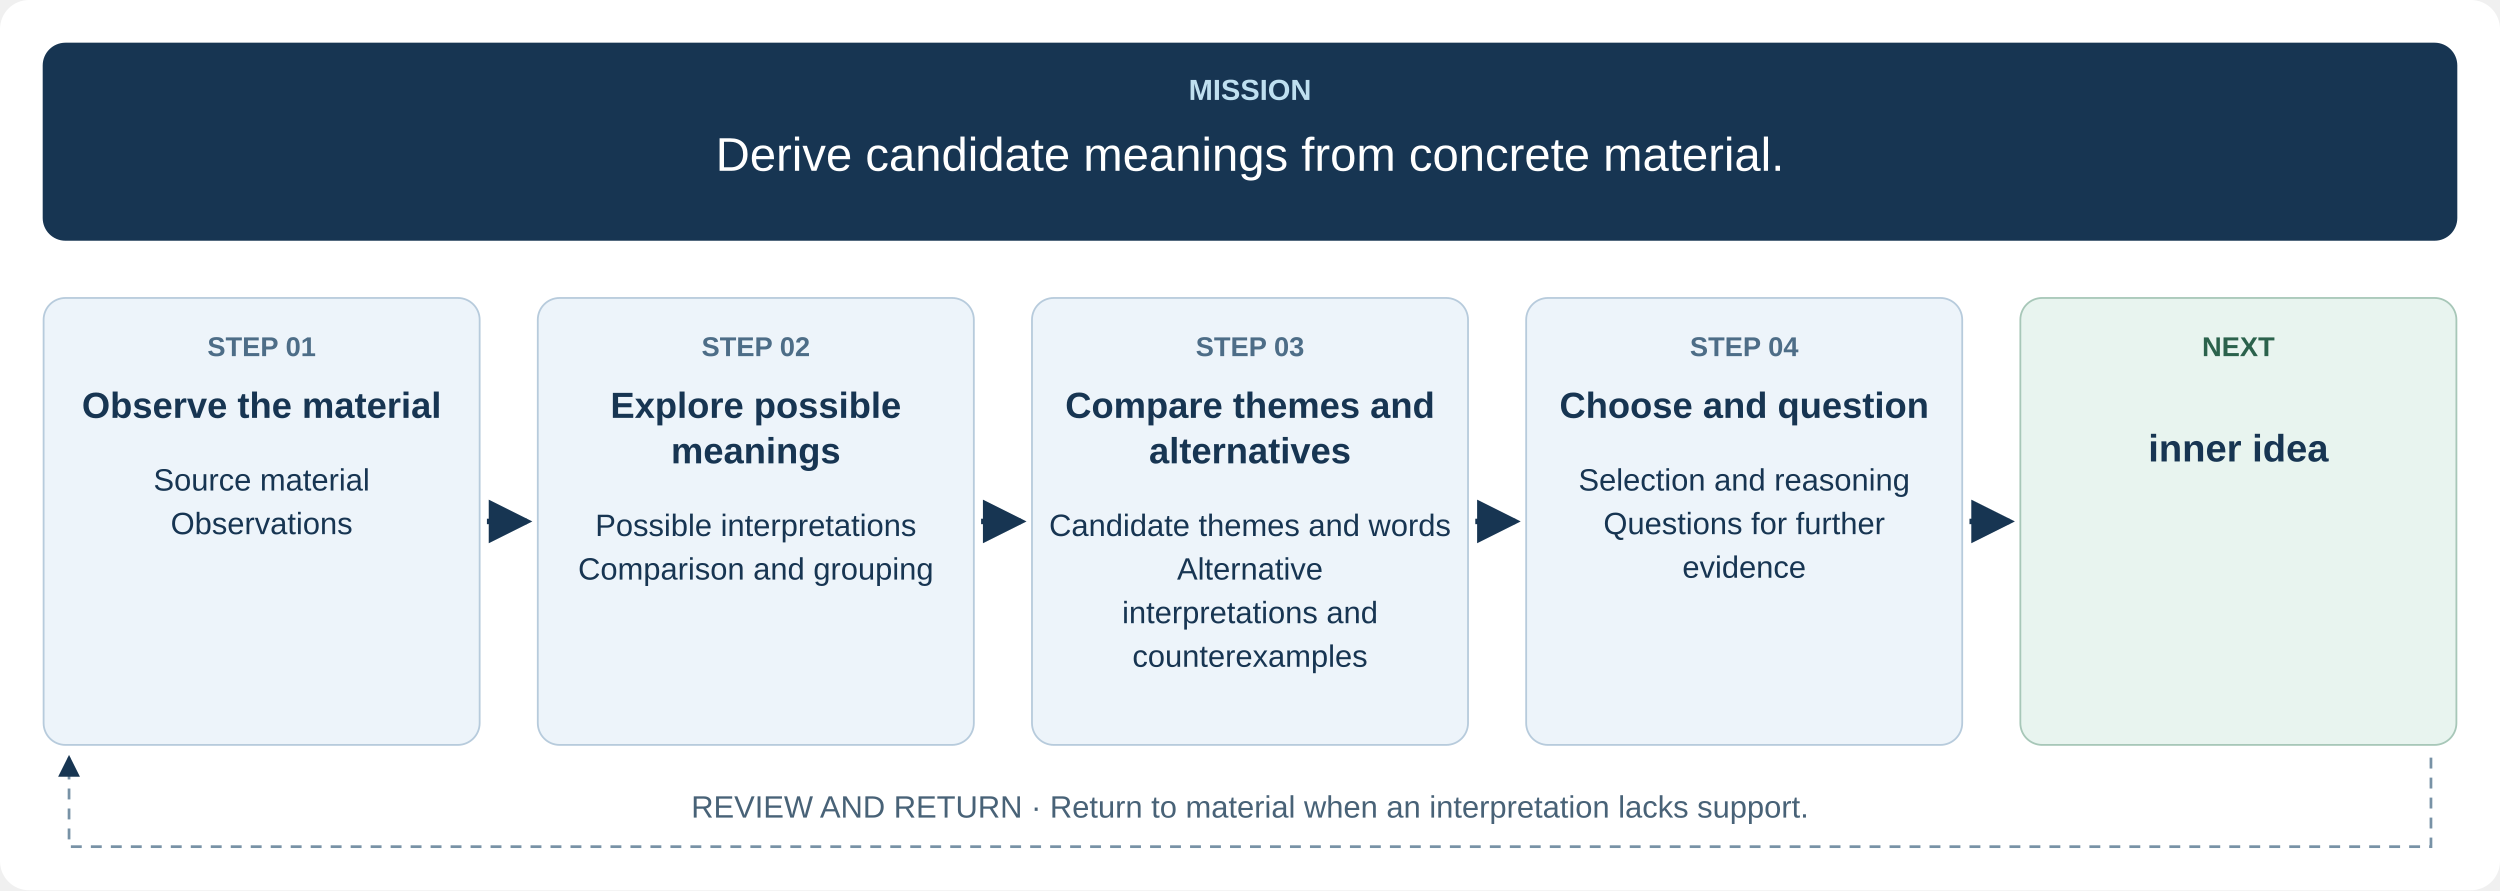
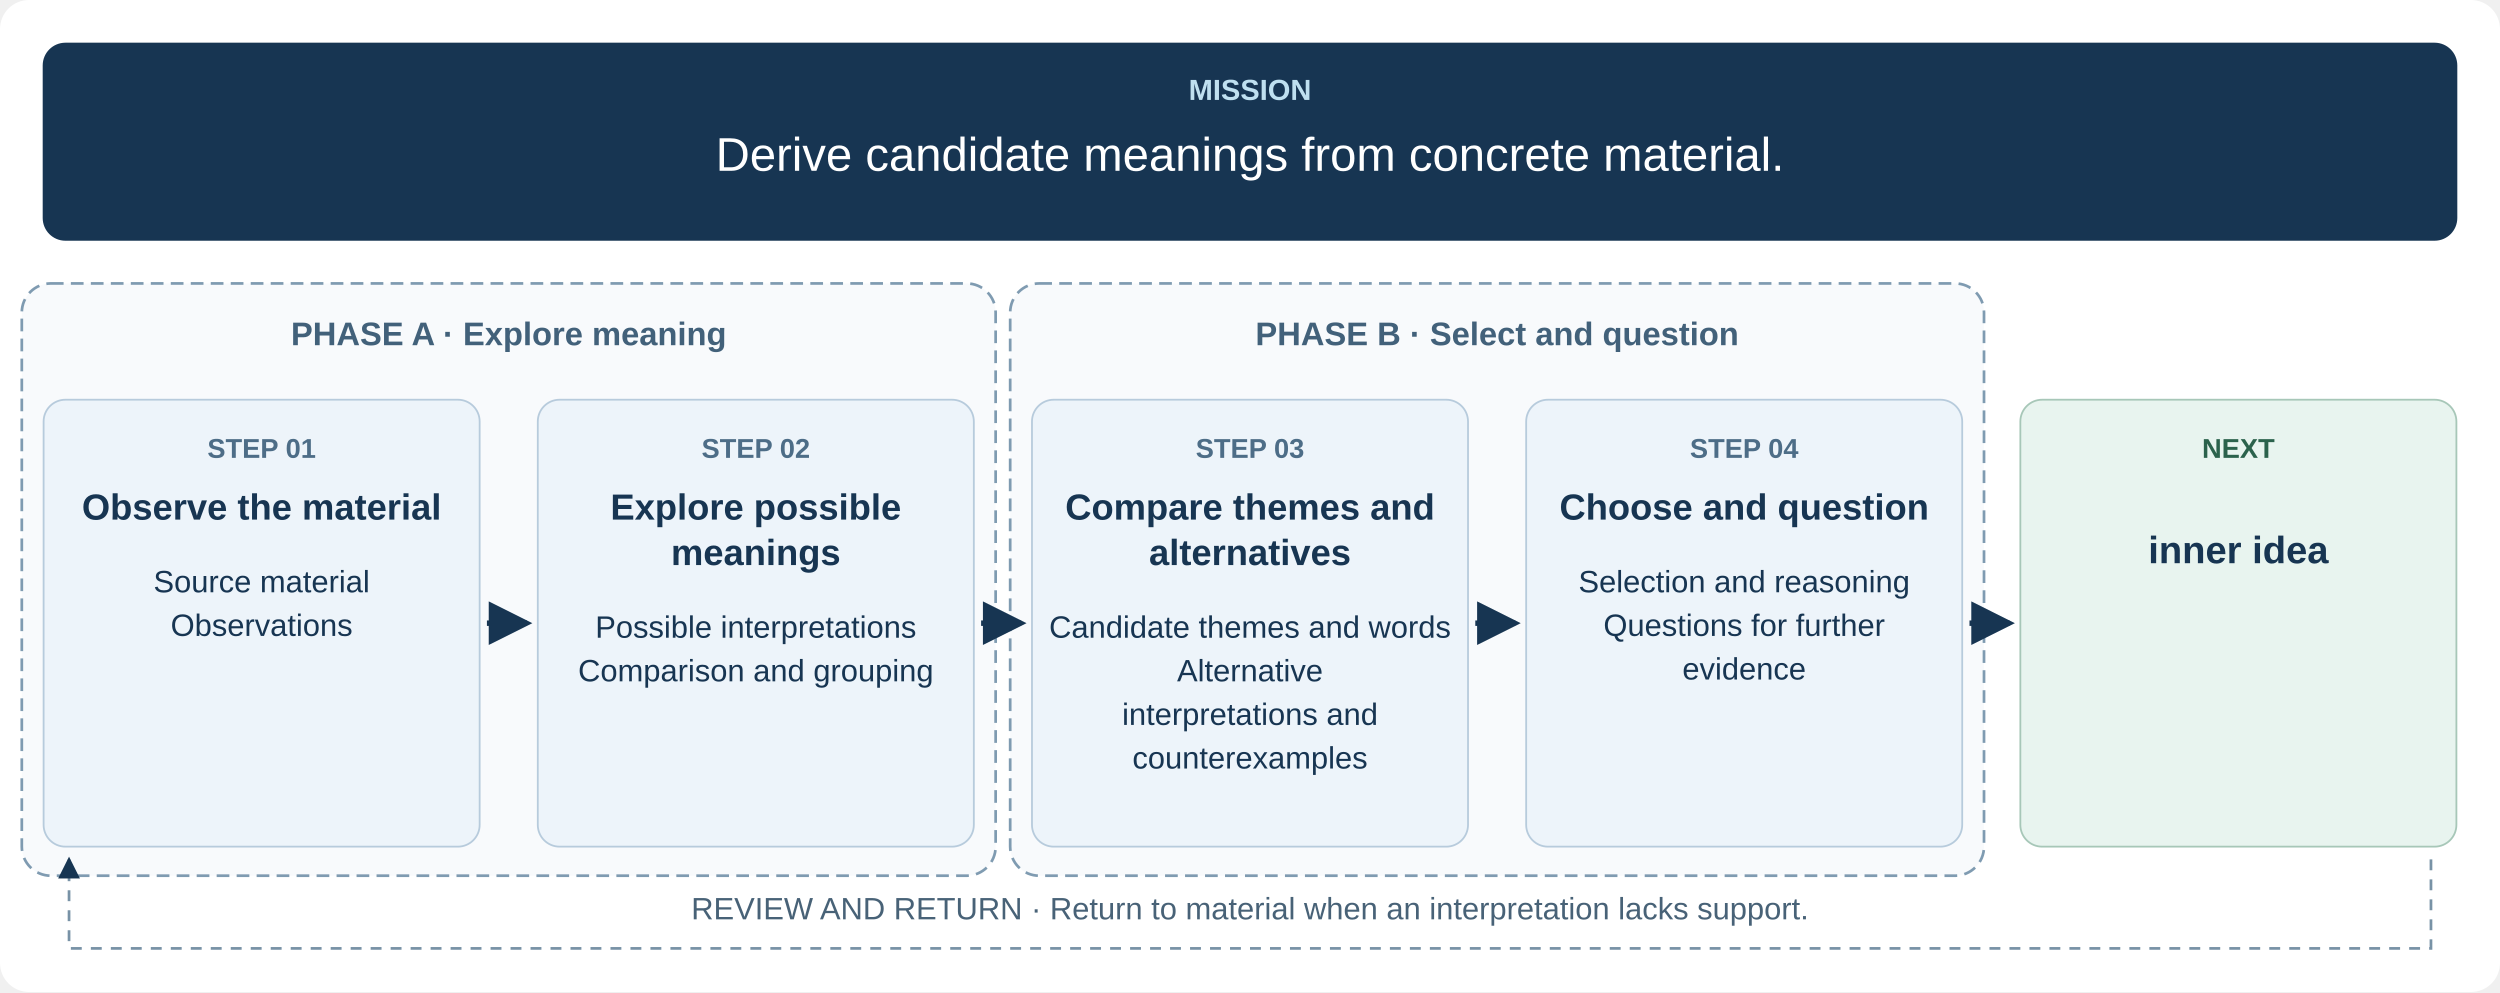
- <svg xmlns="http://www.w3.org/2000/svg" width="1376" height="490" viewBox="0 0 1376 490" role="img" aria-labelledby="title desc">
+ <svg xmlns="http://www.w3.org/2000/svg" width="1376" height="546" viewBox="0 0 1376 546" role="img" aria-labelledby="title desc">
  <defs>
    <marker id="arrow" markerWidth="9" markerHeight="8" refX="7" refY="4" orient="auto">
      <path d="M0,0 L0,8 L8,4 z" fill="#173552" />
    </marker>
  </defs>
-   <rect width="1376" height="490" rx="16" fill="#ffffff" />
+   <rect width="1376" height="546" rx="16" fill="#ffffff" />
  <rect x="24" y="24" width="1328" height="108" rx="12" fill="#173552" stroke="#173552" />
  <text x="688.0" y="55" text-anchor="middle" font-family="Arial, Helvetica, sans-serif" font-size="16" font-weight="bold" fill="#bfe0f0">MISSION</text>
  <text x="688.0" y="94" text-anchor="middle" font-family="Arial, Helvetica, sans-serif" font-size="26" font-weight="normal" fill="white">Derive candidate meanings from concrete material.</text>
-   <rect x="24" y="164" width="240" height="246" rx="12" fill="#edf4fa" stroke="#b7cbdc" />
-   <text x="144.0" y="196" text-anchor="middle" font-family="Arial, Helvetica, sans-serif" font-size="15" font-weight="bold" fill="#4d6d87">STEP 01</text>
-   <text x="144.0" y="230" text-anchor="middle" font-family="Arial, Helvetica, sans-serif" font-size="20" font-weight="bold" fill="#173552">Observe the material</text>
-   <text x="144.0" y="270" text-anchor="middle" font-family="Arial, Helvetica, sans-serif" font-size="17" font-weight="normal" fill="#173552">Source material</text>
-   <text x="144.0" y="294" text-anchor="middle" font-family="Arial, Helvetica, sans-serif" font-size="17" font-weight="normal" fill="#173552">Observations</text>
-   <path d="M268,287.0 H290" fill="none" stroke="#173552" stroke-width="3" marker-end="url(#arrow)" />
-   <rect x="296" y="164" width="240" height="246" rx="12" fill="#edf4fa" stroke="#b7cbdc" />
-   <text x="416.0" y="196" text-anchor="middle" font-family="Arial, Helvetica, sans-serif" font-size="15" font-weight="bold" fill="#4d6d87">STEP 02</text>
-   <text x="416.0" y="230" text-anchor="middle" font-family="Arial, Helvetica, sans-serif" font-size="20" font-weight="bold" fill="#173552">Explore possible</text>
-   <text x="416.0" y="255" text-anchor="middle" font-family="Arial, Helvetica, sans-serif" font-size="20" font-weight="bold" fill="#173552">meanings</text>
-   <text x="416.0" y="295" text-anchor="middle" font-family="Arial, Helvetica, sans-serif" font-size="17" font-weight="normal" fill="#173552">Possible interpretations</text>
-   <text x="416.0" y="319" text-anchor="middle" font-family="Arial, Helvetica, sans-serif" font-size="17" font-weight="normal" fill="#173552">Comparison and grouping</text>
-   <path d="M540,287.0 H562" fill="none" stroke="#173552" stroke-width="3" marker-end="url(#arrow)" />
-   <rect x="568" y="164" width="240" height="246" rx="12" fill="#edf4fa" stroke="#b7cbdc" />
-   <text x="688.0" y="196" text-anchor="middle" font-family="Arial, Helvetica, sans-serif" font-size="15" font-weight="bold" fill="#4d6d87">STEP 03</text>
-   <text x="688.0" y="230" text-anchor="middle" font-family="Arial, Helvetica, sans-serif" font-size="20" font-weight="bold" fill="#173552">Compare themes and</text>
-   <text x="688.0" y="255" text-anchor="middle" font-family="Arial, Helvetica, sans-serif" font-size="20" font-weight="bold" fill="#173552">alternatives</text>
-   <text x="688.0" y="295" text-anchor="middle" font-family="Arial, Helvetica, sans-serif" font-size="17" font-weight="normal" fill="#173552">Candidate themes and words</text>
-   <text x="688.0" y="319" text-anchor="middle" font-family="Arial, Helvetica, sans-serif" font-size="17" font-weight="normal" fill="#173552">Alternative</text>
-   <text x="688.0" y="343" text-anchor="middle" font-family="Arial, Helvetica, sans-serif" font-size="17" font-weight="normal" fill="#173552">interpretations and</text>
-   <text x="688.0" y="367" text-anchor="middle" font-family="Arial, Helvetica, sans-serif" font-size="17" font-weight="normal" fill="#173552">counterexamples</text>
-   <path d="M812,287.0 H834" fill="none" stroke="#173552" stroke-width="3" marker-end="url(#arrow)" />
-   <rect x="840" y="164" width="240" height="246" rx="12" fill="#edf4fa" stroke="#b7cbdc" />
-   <text x="960.0" y="196" text-anchor="middle" font-family="Arial, Helvetica, sans-serif" font-size="15" font-weight="bold" fill="#4d6d87">STEP 04</text>
-   <text x="960.0" y="230" text-anchor="middle" font-family="Arial, Helvetica, sans-serif" font-size="20" font-weight="bold" fill="#173552">Choose and question</text>
-   <text x="960.0" y="270" text-anchor="middle" font-family="Arial, Helvetica, sans-serif" font-size="17" font-weight="normal" fill="#173552">Selection and reasoning</text>
-   <text x="960.0" y="294" text-anchor="middle" font-family="Arial, Helvetica, sans-serif" font-size="17" font-weight="normal" fill="#173552">Questions for further</text>
-   <text x="960.0" y="318" text-anchor="middle" font-family="Arial, Helvetica, sans-serif" font-size="17" font-weight="normal" fill="#173552">evidence</text>
-   <path d="M1084,287.0 H1106" fill="none" stroke="#173552" stroke-width="3" marker-end="url(#arrow)" />
-   <rect x="1112" y="164" width="240" height="246" rx="12" fill="#e8f4ef" stroke="#a7c7b8" />
-   <text x="1232.0" y="196" text-anchor="middle" font-family="Arial, Helvetica, sans-serif" font-size="15" font-weight="bold" fill="#2b624c">NEXT</text>
-   <text x="1232.0" y="254" text-anchor="middle" font-family="Arial, Helvetica, sans-serif" font-size="21" font-weight="bold" fill="#173552">inner idea</text>
-   <path d="M1338,417 V466 H38 V417" fill="none" stroke="#7892a6" stroke-width="1.5" stroke-dasharray="6 5" marker-end="url(#arrow)" />
-   <text x="688.0" y="450" text-anchor="middle" font-family="Arial, Helvetica, sans-serif" font-size="17" font-weight="normal" fill="#486277">REVIEW AND RETURN · Return to material when an interpretation lacks support.</text>
+   <rect x="12" y="156" width="536" height="326" rx="16" fill="#f8fafc" stroke="#7f9bb1" stroke-width="1.5" stroke-dasharray="7 4" />
+   <text x="280" y="190" text-anchor="middle" font-family="Arial, Helvetica, sans-serif" font-size="18" font-weight="bold" fill="#42617a">PHASE A · Explore meaning</text>
+   <rect x="556" y="156" width="536" height="326" rx="16" fill="#f8fafc" stroke="#7f9bb1" stroke-width="1.5" stroke-dasharray="7 4" />
+   <text x="824" y="190" text-anchor="middle" font-family="Arial, Helvetica, sans-serif" font-size="18" font-weight="bold" fill="#42617a">PHASE B · Select and question</text>
+   <rect x="24" y="220" width="240" height="246" rx="12" fill="#edf4fa" stroke="#b7cbdc" />
+   <text x="144.0" y="252" text-anchor="middle" font-family="Arial, Helvetica, sans-serif" font-size="15" font-weight="bold" fill="#4d6d87">STEP 01</text>
+   <text x="144.0" y="286" text-anchor="middle" font-family="Arial, Helvetica, sans-serif" font-size="20" font-weight="bold" fill="#173552">Observe the material</text>
+   <text x="144.0" y="326" text-anchor="middle" font-family="Arial, Helvetica, sans-serif" font-size="17" font-weight="normal" fill="#173552">Source material</text>
+   <text x="144.0" y="350" text-anchor="middle" font-family="Arial, Helvetica, sans-serif" font-size="17" font-weight="normal" fill="#173552">Observations</text>
+   <path d="M268,343.0 H290" fill="none" stroke="#173552" stroke-width="3" marker-end="url(#arrow)" />
+   <rect x="296" y="220" width="240" height="246" rx="12" fill="#edf4fa" stroke="#b7cbdc" />
+   <text x="416.0" y="252" text-anchor="middle" font-family="Arial, Helvetica, sans-serif" font-size="15" font-weight="bold" fill="#4d6d87">STEP 02</text>
+   <text x="416.0" y="286" text-anchor="middle" font-family="Arial, Helvetica, sans-serif" font-size="20" font-weight="bold" fill="#173552">Explore possible</text>
+   <text x="416.0" y="311" text-anchor="middle" font-family="Arial, Helvetica, sans-serif" font-size="20" font-weight="bold" fill="#173552">meanings</text>
+   <text x="416.0" y="351" text-anchor="middle" font-family="Arial, Helvetica, sans-serif" font-size="17" font-weight="normal" fill="#173552">Possible interpretations</text>
+   <text x="416.0" y="375" text-anchor="middle" font-family="Arial, Helvetica, sans-serif" font-size="17" font-weight="normal" fill="#173552">Comparison and grouping</text>
+   <path d="M540,343.0 H562" fill="none" stroke="#173552" stroke-width="3" marker-end="url(#arrow)" />
+   <rect x="568" y="220" width="240" height="246" rx="12" fill="#edf4fa" stroke="#b7cbdc" />
+   <text x="688.0" y="252" text-anchor="middle" font-family="Arial, Helvetica, sans-serif" font-size="15" font-weight="bold" fill="#4d6d87">STEP 03</text>
+   <text x="688.0" y="286" text-anchor="middle" font-family="Arial, Helvetica, sans-serif" font-size="20" font-weight="bold" fill="#173552">Compare themes and</text>
+   <text x="688.0" y="311" text-anchor="middle" font-family="Arial, Helvetica, sans-serif" font-size="20" font-weight="bold" fill="#173552">alternatives</text>
+   <text x="688.0" y="351" text-anchor="middle" font-family="Arial, Helvetica, sans-serif" font-size="17" font-weight="normal" fill="#173552">Candidate themes and words</text>
+   <text x="688.0" y="375" text-anchor="middle" font-family="Arial, Helvetica, sans-serif" font-size="17" font-weight="normal" fill="#173552">Alternative</text>
+   <text x="688.0" y="399" text-anchor="middle" font-family="Arial, Helvetica, sans-serif" font-size="17" font-weight="normal" fill="#173552">interpretations and</text>
+   <text x="688.0" y="423" text-anchor="middle" font-family="Arial, Helvetica, sans-serif" font-size="17" font-weight="normal" fill="#173552">counterexamples</text>
+   <path d="M812,343.0 H834" fill="none" stroke="#173552" stroke-width="3" marker-end="url(#arrow)" />
+   <rect x="840" y="220" width="240" height="246" rx="12" fill="#edf4fa" stroke="#b7cbdc" />
+   <text x="960.0" y="252" text-anchor="middle" font-family="Arial, Helvetica, sans-serif" font-size="15" font-weight="bold" fill="#4d6d87">STEP 04</text>
+   <text x="960.0" y="286" text-anchor="middle" font-family="Arial, Helvetica, sans-serif" font-size="20" font-weight="bold" fill="#173552">Choose and question</text>
+   <text x="960.0" y="326" text-anchor="middle" font-family="Arial, Helvetica, sans-serif" font-size="17" font-weight="normal" fill="#173552">Selection and reasoning</text>
+   <text x="960.0" y="350" text-anchor="middle" font-family="Arial, Helvetica, sans-serif" font-size="17" font-weight="normal" fill="#173552">Questions for further</text>
+   <text x="960.0" y="374" text-anchor="middle" font-family="Arial, Helvetica, sans-serif" font-size="17" font-weight="normal" fill="#173552">evidence</text>
+   <path d="M1084,343.0 H1106" fill="none" stroke="#173552" stroke-width="3" marker-end="url(#arrow)" />
+   <rect x="1112" y="220" width="240" height="246" rx="12" fill="#e8f4ef" stroke="#a7c7b8" />
+   <text x="1232.0" y="252" text-anchor="middle" font-family="Arial, Helvetica, sans-serif" font-size="15" font-weight="bold" fill="#2b624c">NEXT</text>
+   <text x="1232.0" y="310" text-anchor="middle" font-family="Arial, Helvetica, sans-serif" font-size="21" font-weight="bold" fill="#173552">inner idea</text>
+   <path d="M1338,473 V522 H38 V473" fill="none" stroke="#7892a6" stroke-width="1.5" stroke-dasharray="6 5" marker-end="url(#arrow)" />
+   <text x="688.0" y="506" text-anchor="middle" font-family="Arial, Helvetica, sans-serif" font-size="17" font-weight="normal" fill="#486277">REVIEW AND RETURN · Return to material when an interpretation lacks support.</text>
</svg>
